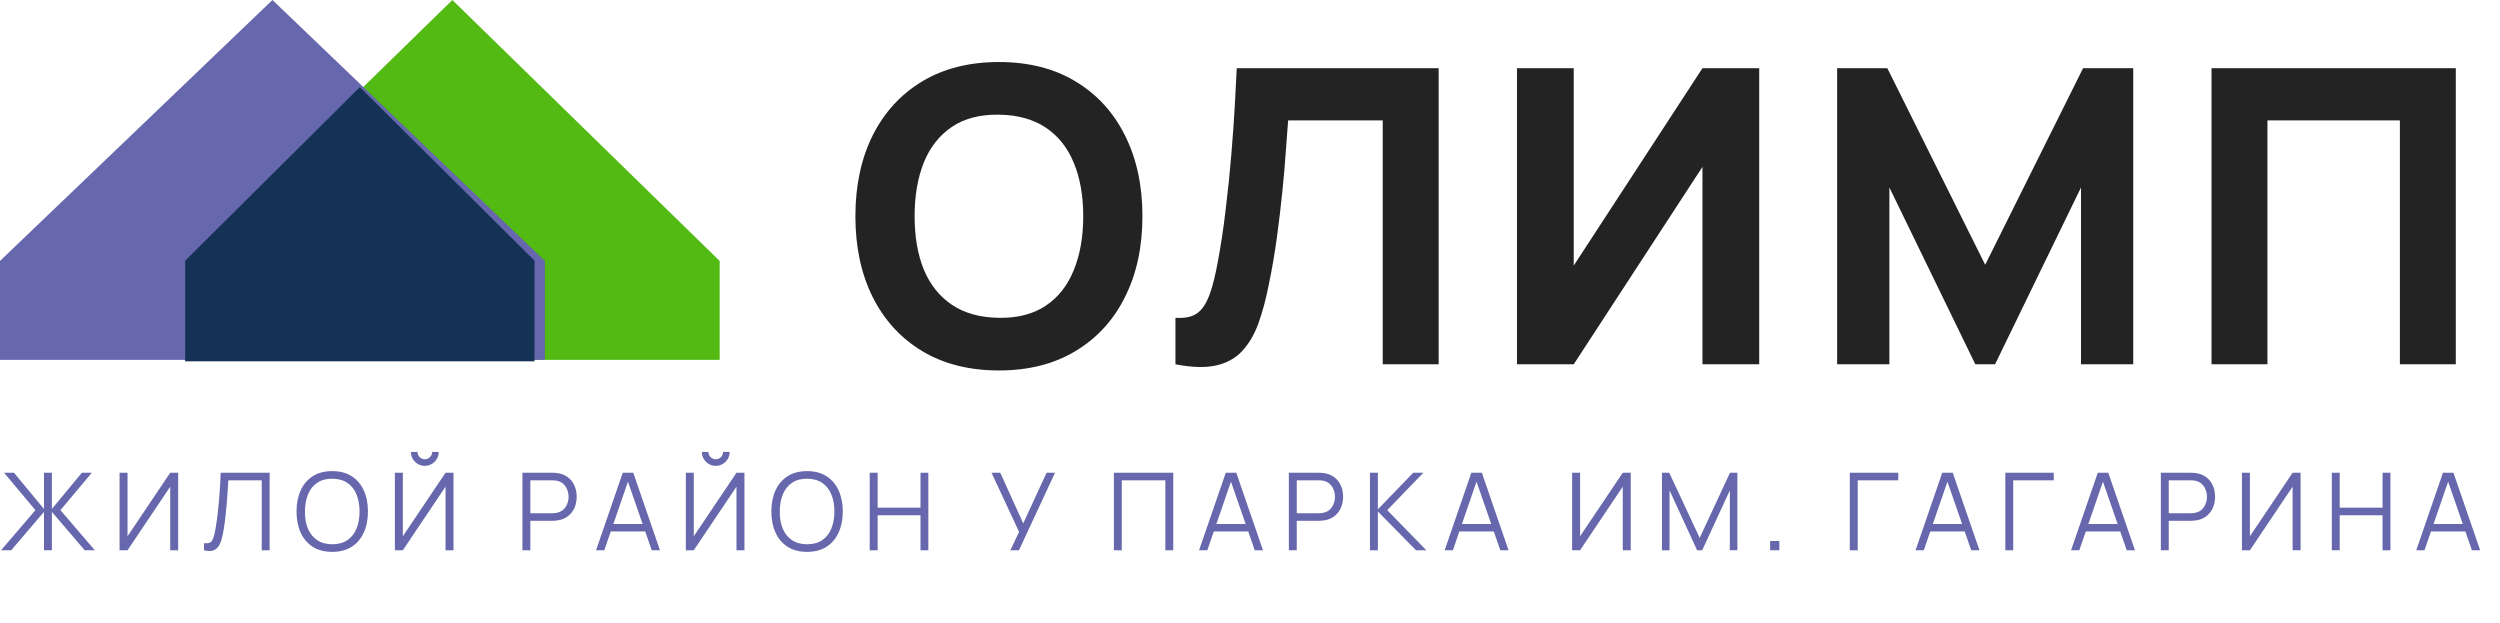
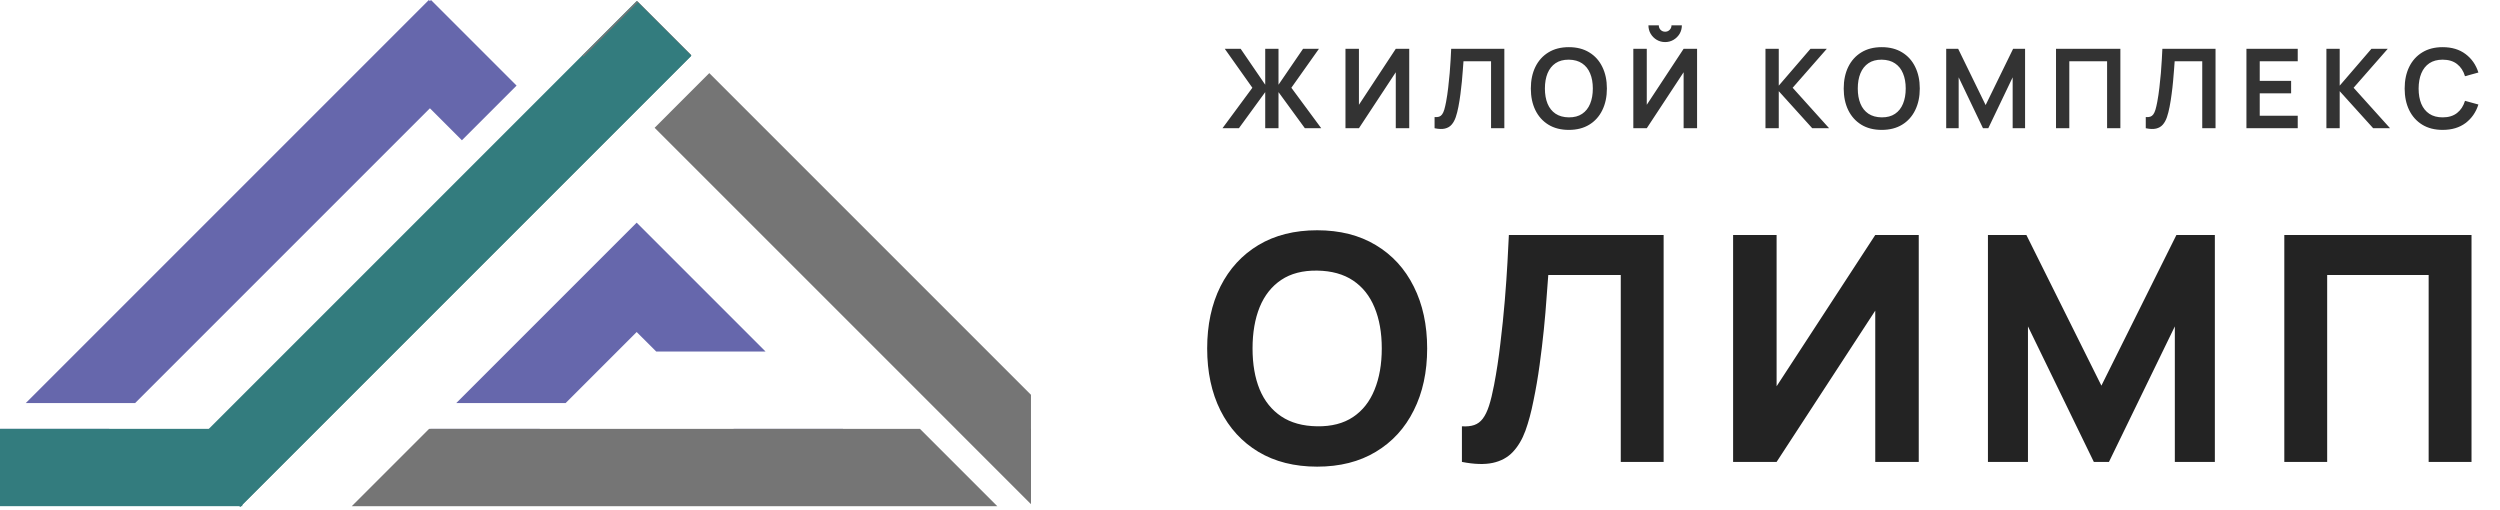
- <svg xmlns="http://www.w3.org/2000/svg" width="209" height="52" viewBox="0 0 209 52" fill="none">
-   <path d="M15.471 21.814V30.083H37.818H60.165V21.814L37.818 0L15.471 21.814Z" fill="#53BA14" />
-   <path d="M0 21.814V30.083H22.777H45.554V21.814L22.777 0L0 21.814Z" fill="#6667AC" />
-   <path fill-rule="evenodd" clip-rule="evenodd" d="M30.082 7.286L15.481 21.792V30.206H22.342H37.823H44.684V21.792L30.082 7.286Z" fill="#143255" />
-   <path d="M83.51 30.97C81.034 30.97 78.897 30.432 77.098 29.354C75.31 28.277 73.929 26.77 72.955 24.833C71.992 22.897 71.511 20.645 71.511 18.078C71.511 15.511 71.992 13.259 72.955 11.322C73.929 9.385 75.31 7.878 77.098 6.801C78.897 5.724 81.034 5.185 83.51 5.185C85.985 5.185 88.117 5.724 89.904 6.801C91.704 7.878 93.085 9.385 94.047 11.322C95.021 13.259 95.508 15.511 95.508 18.078C95.508 20.645 95.021 22.897 94.047 24.833C93.085 26.77 91.704 28.277 89.904 29.354C88.117 30.432 85.985 30.97 83.51 30.97ZM83.51 26.57C85.08 26.593 86.386 26.255 87.429 25.555C88.472 24.856 89.251 23.865 89.767 22.581C90.294 21.298 90.558 19.797 90.558 18.078C90.558 16.359 90.294 14.869 89.767 13.608C89.251 12.348 88.472 11.368 87.429 10.669C86.386 9.97 85.08 9.609 83.51 9.586C81.939 9.563 80.633 9.901 79.59 10.6C78.547 11.299 77.762 12.29 77.235 13.574C76.719 14.857 76.462 16.359 76.462 18.078C76.462 19.797 76.719 21.287 77.235 22.547C77.762 23.808 78.547 24.788 79.59 25.487C80.633 26.186 81.939 26.547 83.51 26.57ZM98.268 30.455V26.57C98.796 26.604 99.242 26.558 99.609 26.432C99.976 26.306 100.285 26.077 100.537 25.744C100.801 25.401 101.03 24.931 101.225 24.335C101.42 23.727 101.603 22.971 101.775 22.066C102.05 20.633 102.279 19.126 102.463 17.545C102.658 15.952 102.818 14.393 102.944 12.869C103.07 11.345 103.168 9.958 103.236 8.709C103.305 7.449 103.357 6.446 103.391 5.701H120.272V30.455H115.596V10.067H107.688C107.643 10.709 107.58 11.546 107.499 12.577C107.431 13.608 107.333 14.749 107.207 15.998C107.081 17.247 106.926 18.542 106.743 19.883C106.56 21.224 106.336 22.524 106.073 23.785C105.832 25.011 105.54 26.1 105.196 27.051C104.852 27.991 104.394 28.764 103.821 29.372C103.259 29.968 102.531 30.363 101.638 30.558C100.744 30.753 99.621 30.718 98.268 30.455ZM147.07 30.455V5.701H142.325L131.564 22.203V5.701H126.82V30.455H131.564L142.325 13.952V30.455H147.07ZM153.585 30.455V5.701H157.78L165.962 22.135L174.145 5.701H178.339V30.455H173.973V15.671L166.787 30.455H165.137L157.952 15.671V30.455H153.585ZM184.884 30.455V5.701H205.305V30.455H200.63V10.067H189.559V30.455H184.884Z" fill="#232323" />
-   <path d="M0.09 46L2.961 42.648L0.338 39.52H1.17L3.676 42.548V39.52H4.338V42.548L6.845 39.52H7.677L5.053 42.648L7.925 46H7.079L4.338 42.791V46H3.676V42.791L0.941 46H0.09ZM14.896 46V39.52H14.23L10.662 44.83V39.52H9.996V46H10.662L14.23 40.685V46H14.896ZM17.057 46V45.41C17.222 45.425 17.358 45.419 17.466 45.392C17.574 45.362 17.661 45.297 17.727 45.194C17.796 45.093 17.856 44.941 17.907 44.74C17.958 44.536 18.009 44.27 18.06 43.944C18.117 43.59 18.165 43.237 18.204 42.886C18.246 42.535 18.282 42.179 18.312 41.819C18.345 41.456 18.372 41.084 18.393 40.703C18.414 40.322 18.434 39.928 18.452 39.52H22.542V46H21.881V40.154H19.091C19.07 40.464 19.049 40.78 19.028 41.104C19.01 41.428 18.986 41.76 18.956 42.099C18.929 42.438 18.894 42.787 18.852 43.147C18.813 43.504 18.764 43.873 18.704 44.254C18.656 44.542 18.599 44.809 18.533 45.055C18.47 45.301 18.38 45.508 18.263 45.676C18.149 45.844 17.994 45.959 17.799 46.023C17.607 46.086 17.36 46.078 17.057 46ZM27.773 46.135C27.128 46.135 26.584 45.992 26.14 45.708C25.696 45.419 25.36 45.022 25.132 44.515C24.904 44.008 24.79 43.423 24.79 42.76C24.79 42.097 24.904 41.512 25.132 41.005C25.36 40.498 25.696 40.102 26.14 39.817C26.584 39.529 27.128 39.385 27.773 39.385C28.421 39.385 28.966 39.529 29.407 39.817C29.851 40.102 30.187 40.498 30.415 41.005C30.646 41.512 30.761 42.097 30.761 42.76C30.761 43.423 30.646 44.008 30.415 44.515C30.187 45.022 29.851 45.419 29.407 45.708C28.966 45.992 28.421 46.135 27.773 46.135ZM27.773 45.501C28.28 45.501 28.703 45.385 29.042 45.154C29.381 44.923 29.635 44.602 29.803 44.191C29.974 43.777 30.059 43.3 30.059 42.76C30.059 42.22 29.974 41.745 29.803 41.334C29.635 40.922 29.381 40.602 29.042 40.37C28.703 40.139 28.28 40.023 27.773 40.02C27.266 40.02 26.845 40.135 26.509 40.366C26.173 40.597 25.919 40.919 25.748 41.334C25.58 41.745 25.495 42.22 25.492 42.76C25.489 43.3 25.571 43.776 25.739 44.187C25.91 44.594 26.165 44.916 26.504 45.15C26.843 45.38 27.266 45.498 27.773 45.501ZM33.012 46V39.52H33.678V44.83L37.247 39.52H37.913V46H37.247V40.685L33.678 46H33.012ZM35.514 38.944C35.301 38.944 35.106 38.892 34.929 38.786C34.755 38.681 34.616 38.542 34.511 38.368C34.406 38.191 34.353 37.996 34.353 37.783H34.902C34.902 37.951 34.962 38.095 35.082 38.215C35.202 38.335 35.346 38.395 35.514 38.395C35.685 38.395 35.829 38.335 35.946 38.215C36.066 38.095 36.126 37.951 36.126 37.783H36.675C36.675 37.996 36.623 38.191 36.518 38.368C36.416 38.542 36.276 38.681 36.099 38.786C35.922 38.892 35.727 38.944 35.514 38.944ZM43.675 46V39.52H46.177C46.24 39.52 46.311 39.523 46.389 39.529C46.47 39.532 46.551 39.541 46.632 39.556C46.971 39.607 47.257 39.725 47.491 39.911C47.728 40.094 47.907 40.325 48.027 40.605C48.15 40.883 48.211 41.193 48.211 41.532C48.211 41.867 48.15 42.175 48.027 42.454C47.904 42.733 47.724 42.965 47.487 43.151C47.253 43.334 46.968 43.452 46.632 43.502C46.551 43.514 46.47 43.523 46.389 43.529C46.311 43.535 46.24 43.538 46.177 43.538H44.337V46H43.675ZM44.337 42.908H46.159C46.213 42.908 46.276 42.906 46.348 42.9C46.42 42.894 46.491 42.883 46.56 42.868C46.782 42.82 46.963 42.728 47.104 42.593C47.248 42.459 47.355 42.298 47.424 42.112C47.496 41.926 47.532 41.733 47.532 41.532C47.532 41.331 47.496 41.137 47.424 40.951C47.355 40.762 47.248 40.6 47.104 40.465C46.963 40.33 46.782 40.239 46.56 40.191C46.491 40.175 46.42 40.166 46.348 40.163C46.276 40.157 46.213 40.154 46.159 40.154H44.337V42.908ZM49.831 46L52.063 39.52H52.941L55.173 46H54.484L52.365 39.889H52.626L50.52 46H49.831ZM50.826 44.429V43.809H54.174V44.429H50.826ZM57.335 46V39.52H58.001V44.83L61.57 39.52H62.236V46H61.57V40.685L58.001 46H57.335ZM59.837 38.944C59.624 38.944 59.429 38.892 59.252 38.786C59.078 38.681 58.939 38.542 58.834 38.368C58.729 38.191 58.676 37.996 58.676 37.783H59.225C59.225 37.951 59.285 38.095 59.405 38.215C59.525 38.335 59.669 38.395 59.837 38.395C60.008 38.395 60.152 38.335 60.269 38.215C60.389 38.095 60.449 37.951 60.449 37.783H60.998C60.998 37.996 60.946 38.191 60.841 38.368C60.739 38.542 60.599 38.681 60.422 38.786C60.245 38.892 60.05 38.944 59.837 38.944ZM67.47 46.135C66.825 46.135 66.28 45.992 65.836 45.708C65.392 45.419 65.056 45.022 64.828 44.515C64.6 44.008 64.486 43.423 64.486 42.76C64.486 42.097 64.6 41.512 64.828 41.005C65.056 40.498 65.392 40.102 65.836 39.817C66.28 39.529 66.825 39.385 67.47 39.385C68.118 39.385 68.662 39.529 69.103 39.817C69.547 40.102 69.883 40.498 70.111 41.005C70.342 41.512 70.458 42.097 70.458 42.76C70.458 43.423 70.342 44.008 70.111 44.515C69.883 45.022 69.547 45.419 69.103 45.708C68.662 45.992 68.118 46.135 67.47 46.135ZM67.47 45.501C67.977 45.501 68.4 45.385 68.739 45.154C69.078 44.923 69.331 44.602 69.499 44.191C69.67 43.777 69.756 43.3 69.756 42.76C69.756 42.22 69.67 41.745 69.499 41.334C69.331 40.922 69.078 40.602 68.739 40.37C68.4 40.139 67.977 40.023 67.47 40.02C66.963 40.02 66.541 40.135 66.205 40.366C65.869 40.597 65.616 40.919 65.445 41.334C65.277 41.745 65.191 42.22 65.188 42.76C65.185 43.3 65.268 43.776 65.436 44.187C65.607 44.594 65.862 44.916 66.201 45.15C66.54 45.38 66.963 45.498 67.47 45.501ZM72.709 46V39.52H73.371V42.441H76.953V39.52H77.61V46H76.953V43.075H73.371V46H72.709ZM84.466 46L85.195 44.465L82.891 39.52H83.624L85.541 43.755L87.494 39.52H88.201L85.186 46H84.466ZM93.121 46V39.52H98.084V46H97.423V40.154H93.782V46H93.121ZM100.243 46L102.475 39.52H103.353L105.585 46H104.896L102.777 39.889H103.038L100.932 46H100.243ZM101.238 44.429V43.809H104.586V44.429H101.238ZM107.748 46V39.52H110.25C110.313 39.52 110.383 39.523 110.461 39.529C110.542 39.532 110.623 39.541 110.704 39.556C111.043 39.607 111.33 39.725 111.564 39.911C111.801 40.094 111.979 40.325 112.099 40.605C112.222 40.883 112.284 41.193 112.284 41.532C112.284 41.867 112.222 42.175 112.099 42.454C111.976 42.733 111.796 42.965 111.559 43.151C111.325 43.334 111.04 43.452 110.704 43.502C110.623 43.514 110.542 43.523 110.461 43.529C110.383 43.535 110.313 43.538 110.25 43.538H108.409V46H107.748ZM108.409 42.908H110.232C110.286 42.908 110.349 42.906 110.421 42.9C110.493 42.894 110.563 42.883 110.632 42.868C110.854 42.82 111.036 42.728 111.177 42.593C111.321 42.459 111.427 42.298 111.496 42.112C111.568 41.926 111.604 41.733 111.604 41.532C111.604 41.331 111.568 41.137 111.496 40.951C111.427 40.762 111.321 40.6 111.177 40.465C111.036 40.33 110.854 40.239 110.632 40.191C110.563 40.175 110.493 40.166 110.421 40.163C110.349 40.157 110.286 40.154 110.232 40.154H108.409V42.908ZM114.529 46V39.52H115.191V42.58L118.147 39.52H118.993L115.974 42.648L119.241 46H118.377L115.191 42.76V46H114.529ZM120.773 46L123.005 39.52H123.882L126.114 46H125.426L123.306 39.889H123.567L121.461 46H120.773ZM121.767 44.429V43.809H125.115V44.429H121.767ZM136.329 46V39.52H135.663L132.095 44.83V39.52H131.429V46H132.095L135.663 40.685V46H136.329ZM138.94 46V39.52H139.547L142.094 44.969L144.628 39.52H145.244V45.995H144.614V40.996L142.306 46H141.878L139.574 40.996V46H138.94ZM147.983 46V45.23H148.753V46H147.983ZM154.644 46V39.52H158.694V40.154H155.306V46H154.644ZM160.141 46L162.373 39.52H163.25L165.482 46H164.794L162.674 39.889H162.935L160.829 46H160.141ZM161.135 44.429V43.809H164.483V44.429H161.135ZM167.645 46V39.52H171.695V40.154H168.307V46H167.645ZM173.142 46L175.374 39.52H176.251L178.483 46H177.795L175.675 39.889H175.936L173.83 46H173.142ZM174.136 44.429V43.809H177.484V44.429H174.136ZM180.646 46V39.52H183.148C183.211 39.52 183.281 39.523 183.359 39.529C183.44 39.532 183.521 39.541 183.602 39.556C183.941 39.607 184.228 39.725 184.462 39.911C184.699 40.094 184.877 40.325 184.997 40.605C185.12 40.883 185.182 41.193 185.182 41.532C185.182 41.867 185.12 42.175 184.997 42.454C184.874 42.733 184.694 42.965 184.457 43.151C184.223 43.334 183.938 43.452 183.602 43.502C183.521 43.514 183.44 43.523 183.359 43.529C183.281 43.535 183.211 43.538 183.148 43.538H181.307V46H180.646ZM181.307 42.908H183.13C183.184 42.908 183.247 42.906 183.319 42.9C183.391 42.894 183.461 42.883 183.53 42.868C183.752 42.82 183.934 42.728 184.075 42.593C184.219 42.459 184.325 42.298 184.394 42.112C184.466 41.926 184.502 41.733 184.502 41.532C184.502 41.331 184.466 41.137 184.394 40.951C184.325 40.762 184.219 40.6 184.075 40.465C183.934 40.33 183.752 40.239 183.53 40.191C183.461 40.175 183.391 40.166 183.319 40.163C183.247 40.157 183.184 40.154 183.13 40.154H181.307V42.908ZM192.328 46V39.52H191.662L188.093 44.83V39.52H187.427V46H188.093L191.662 40.685V46H192.328ZM194.939 46V39.52H195.6V42.441H199.182V39.52H199.839V46H199.182V43.075H195.6V46H194.939ZM202 46L204.232 39.52H205.109L207.341 46H206.653L204.533 39.889H204.794L202.688 46H202ZM202.994 44.429V43.809H206.342V44.429H202.994Z" fill="#6667AC" />
+ <svg xmlns="http://www.w3.org/2000/svg" width="206" height="42" viewBox="0 0 206 42" fill="none">
+   <rect x="15.291" y="37.254" width="52.569" height="6.371" transform="rotate(-45 15.291 37.2544)" fill="#337C7E" />
+   <rect width="9.975" height="6.371" transform="matrix(-0.707107 -0.707107 -0.707107 0.707107 42.5664 7.05371)" fill="#6667AC" />
+   <path fill-rule="evenodd" clip-rule="evenodd" d="M2.124 33.213H11.134L39.842 4.505L35.337 0L2.124 33.213ZM9.01 35.337L4.505 39.842L0 35.337L9.01 35.337Z" fill="#6667AC" />
+   <path fill-rule="evenodd" clip-rule="evenodd" d="M37.596 33.213L52.462 18.347L56.968 22.852L63.081 28.966H54.071L52.462 27.358L46.607 33.213H37.596ZM35.472 35.337L35.363 35.446L39.868 39.952L44.483 35.337H35.472ZM60.442 35.337H69.453L71.207 37.091L66.701 41.597L60.442 35.337Z" fill="#6667AC" />
+   <path fill-rule="evenodd" clip-rule="evenodd" d="M84.952 32.531V41.541L53.94 10.53L58.445 6.024L84.952 32.531ZM56.943 4.523L52.503 0.083L47.998 4.588L52.438 9.028L56.943 4.523Z" fill="#757575" />
+   <path fill-rule="evenodd" clip-rule="evenodd" d="M75.804 35.337H35.358L28.986 41.709H82.176L75.804 35.337ZM84.952 41.481V35.337H78.808L84.952 41.481Z" fill="#757575" />
+   <rect y="35.337" width="19.963" height="6.371" fill="#337C7E" />
+   <rect x="15.395" y="37.358" width="52.569" height="6.225" transform="rotate(-45 15.3945 37.3579)" fill="#337C7E" />
+   <path d="M108.534 38.452C106.664 38.452 105.05 38.045 103.691 37.231C102.34 36.417 101.297 35.279 100.561 33.816C99.834 32.353 99.471 30.652 99.471 28.713C99.471 26.774 99.834 25.073 100.561 23.61C101.297 22.147 102.34 21.008 103.691 20.195C105.05 19.381 106.664 18.974 108.534 18.974C110.404 18.974 112.014 19.381 113.365 20.195C114.724 21.008 115.767 22.147 116.494 23.61C117.23 25.073 117.598 26.774 117.598 28.713C117.598 30.652 117.23 32.353 116.494 33.816C115.767 35.279 114.724 36.417 113.365 37.231C112.014 38.045 110.404 38.452 108.534 38.452ZM108.534 35.127C109.72 35.145 110.707 34.889 111.495 34.361C112.282 33.833 112.871 33.084 113.261 32.115C113.659 31.145 113.858 30.011 113.858 28.713C113.858 27.414 113.659 26.289 113.261 25.337C112.871 24.384 112.282 23.644 111.495 23.116C110.707 22.588 109.72 22.315 108.534 22.298C107.348 22.281 106.361 22.536 105.574 23.064C104.786 23.592 104.193 24.341 103.795 25.311C103.405 26.28 103.21 27.414 103.21 28.713C103.21 30.011 103.405 31.137 103.795 32.089C104.193 33.041 104.786 33.781 105.574 34.309C106.361 34.837 107.348 35.11 108.534 35.127ZM120.462 38.062V35.127C120.86 35.153 121.198 35.119 121.475 35.023C121.752 34.928 121.985 34.755 122.176 34.504C122.375 34.244 122.548 33.889 122.695 33.439C122.842 32.98 122.981 32.409 123.111 31.725C123.318 30.643 123.492 29.505 123.63 28.31C123.777 27.107 123.898 25.93 123.994 24.778C124.089 23.627 124.162 22.579 124.214 21.636C124.266 20.684 124.305 19.926 124.331 19.363H137.083V38.062H133.551V22.662H127.578C127.543 23.146 127.495 23.778 127.435 24.558C127.383 25.337 127.309 26.198 127.214 27.142C127.119 28.085 127.002 29.063 126.863 30.076C126.725 31.089 126.556 32.072 126.357 33.024C126.175 33.95 125.954 34.773 125.695 35.491C125.435 36.201 125.089 36.785 124.656 37.244C124.232 37.694 123.682 37.993 123.007 38.14C122.332 38.287 121.483 38.261 120.462 38.062ZM158.105 38.062V19.363H154.521L146.392 31.829V19.363H142.808V38.062H146.392L154.521 25.596V38.062H158.105ZM163.806 38.062V19.363H166.974L173.155 31.777L179.336 19.363H182.504V38.062H179.206V26.895L173.778 38.062H172.532L167.104 26.895V38.062H163.806ZM188.227 38.062V19.363H203.653V38.062H200.121V22.662H191.759V38.062H188.227Z" fill="#232323" />
+   <path d="M100.732 10.566L103.195 7.231L100.922 4.022H102.231L104.254 6.981V4.022H105.349V6.981L107.371 4.022H108.68L106.408 7.231L108.871 10.566H107.521L105.349 7.59V10.566H104.254V7.59L102.086 10.566H100.732ZM116.121 10.566V4.022H115.012L111.976 8.635V4.022H110.867V10.566H111.976L115.012 5.953V10.566H116.121ZM118.209 10.566V9.648C118.354 9.657 118.477 9.647 118.577 9.617C118.677 9.583 118.76 9.521 118.827 9.43C118.897 9.336 118.957 9.204 119.009 9.035C119.06 8.862 119.11 8.645 119.159 8.385C119.229 8.012 119.286 7.624 119.332 7.221C119.38 6.815 119.421 6.417 119.454 6.026C119.488 5.632 119.513 5.263 119.532 4.917C119.55 4.572 119.565 4.273 119.577 4.022H123.958V10.566H122.863V5.049H120.591C120.575 5.252 120.557 5.497 120.536 5.785C120.518 6.07 120.492 6.379 120.459 6.712C120.428 7.046 120.389 7.391 120.341 7.749C120.295 8.106 120.239 8.458 120.172 8.803C120.112 9.118 120.039 9.401 119.954 9.653C119.869 9.901 119.756 10.107 119.613 10.271C119.474 10.432 119.291 10.539 119.063 10.594C118.839 10.648 118.554 10.639 118.209 10.566ZM129.272 10.703C128.618 10.703 128.057 10.56 127.591 10.275C127.124 9.988 126.765 9.588 126.514 9.076C126.265 8.564 126.141 7.97 126.141 7.294C126.141 6.619 126.265 6.025 126.514 5.513C126.765 5.001 127.124 4.602 127.591 4.317C128.057 4.029 128.618 3.886 129.272 3.886C129.927 3.886 130.487 4.029 130.954 4.317C131.424 4.602 131.783 5.001 132.031 5.513C132.283 6.025 132.408 6.619 132.408 7.294C132.408 7.97 132.283 8.564 132.031 9.076C131.783 9.588 131.424 9.988 130.954 10.275C130.487 10.56 129.927 10.703 129.272 10.703ZM129.272 9.671C129.712 9.674 130.077 9.577 130.368 9.38C130.662 9.183 130.881 8.906 131.027 8.549C131.175 8.191 131.249 7.773 131.249 7.294C131.249 6.815 131.175 6.4 131.027 6.049C130.881 5.694 130.662 5.419 130.368 5.222C130.077 5.025 129.712 4.923 129.272 4.917C128.833 4.914 128.468 5.011 128.177 5.208C127.886 5.405 127.667 5.682 127.518 6.04C127.373 6.397 127.3 6.815 127.3 7.294C127.3 7.773 127.373 8.189 127.518 8.544C127.664 8.895 127.882 9.17 128.173 9.367C128.467 9.564 128.833 9.665 129.272 9.671ZM134.586 10.566V4.022H135.694V8.635L138.73 4.022H139.839V10.566H138.73V5.953L135.694 10.566H134.586ZM137.208 3.467C136.953 3.467 136.722 3.405 136.513 3.281C136.306 3.157 136.141 2.992 136.017 2.786C135.893 2.577 135.831 2.345 135.831 2.09H136.685C136.685 2.236 136.735 2.36 136.835 2.463C136.938 2.563 137.062 2.613 137.208 2.613C137.353 2.613 137.476 2.563 137.576 2.463C137.679 2.36 137.731 2.236 137.731 2.09H138.585C138.585 2.345 138.523 2.577 138.399 2.786C138.274 2.992 138.108 3.157 137.899 3.281C137.69 3.405 137.459 3.467 137.208 3.467ZM145.475 10.566V4.022H146.57V7.058L149.183 4.022H150.528L147.715 7.231L150.719 10.566H149.329L146.57 7.512V10.566H145.475ZM155.054 10.703C154.399 10.703 153.839 10.56 153.372 10.275C152.906 9.988 152.547 9.588 152.295 9.076C152.047 8.564 151.922 7.97 151.922 7.294C151.922 6.619 152.047 6.025 152.295 5.513C152.547 5.001 152.906 4.602 153.372 4.317C153.839 4.029 154.399 3.886 155.054 3.886C155.708 3.886 156.269 4.029 156.735 4.317C157.205 4.602 157.564 5.001 157.812 5.513C158.064 6.025 158.19 6.619 158.19 7.294C158.19 7.97 158.064 8.564 157.812 9.076C157.564 9.588 157.205 9.988 156.735 10.275C156.269 10.56 155.708 10.703 155.054 10.703ZM155.054 9.671C155.493 9.674 155.858 9.577 156.149 9.38C156.443 9.183 156.663 8.906 156.808 8.549C156.957 8.191 157.031 7.773 157.031 7.294C157.031 6.815 156.957 6.4 156.808 6.049C156.663 5.694 156.443 5.419 156.149 5.222C155.858 5.025 155.493 4.923 155.054 4.917C154.614 4.914 154.249 5.011 153.959 5.208C153.668 5.405 153.448 5.682 153.3 6.04C153.154 6.397 153.081 6.815 153.081 7.294C153.081 7.773 153.154 8.189 153.3 8.544C153.445 8.895 153.663 9.17 153.954 9.367C154.248 9.564 154.614 9.665 155.054 9.671ZM160.367 10.566V4.022H161.353L163.616 8.658L165.88 4.022H166.866V10.566H165.843V6.372L163.835 10.566H163.398L161.394 6.372V10.566H160.367ZM169.415 10.566V4.022H174.719V10.566H173.624V5.049H170.511V10.566H169.415ZM176.811 10.566V9.648C176.956 9.657 177.079 9.647 177.179 9.617C177.279 9.583 177.362 9.521 177.429 9.43C177.499 9.336 177.559 9.204 177.611 9.035C177.662 8.862 177.712 8.645 177.761 8.385C177.83 8.012 177.888 7.624 177.933 7.221C177.982 6.815 178.023 6.417 178.056 6.026C178.089 5.632 178.115 5.263 178.133 4.917C178.152 4.572 178.167 4.273 178.179 4.022H182.56V10.566H181.465V5.049H179.192C179.177 5.252 179.159 5.497 179.138 5.785C179.12 6.07 179.094 6.379 179.06 6.712C179.03 7.046 178.991 7.391 178.942 7.749C178.897 8.106 178.841 8.458 178.774 8.803C178.714 9.118 178.641 9.401 178.556 9.653C178.471 9.901 178.358 10.107 178.215 10.271C178.076 10.432 177.892 10.539 177.665 10.594C177.441 10.648 177.156 10.639 176.811 10.566ZM185.106 10.566V4.022H189.333V5.049H186.202V6.662H188.788V7.69H186.202V9.539H189.333V10.566H185.106ZM191.696 10.566V4.022H192.791V7.058L195.405 4.022H196.75L193.937 7.231L196.941 10.566H195.55L192.791 7.512V10.566H191.696ZM201.275 10.703C200.621 10.703 200.06 10.56 199.594 10.275C199.127 9.988 198.768 9.588 198.517 9.076C198.268 8.564 198.144 7.97 198.144 7.294C198.144 6.619 198.268 6.025 198.517 5.513C198.768 5.001 199.127 4.602 199.594 4.317C200.06 4.029 200.621 3.886 201.275 3.886C202.03 3.886 202.658 4.075 203.161 4.454C203.664 4.829 204.017 5.337 204.22 5.976L203.116 6.281C202.989 5.853 202.772 5.52 202.466 5.281C202.16 5.038 201.763 4.917 201.275 4.917C200.836 4.917 200.469 5.016 200.175 5.213C199.885 5.41 199.665 5.687 199.516 6.044C199.371 6.399 199.297 6.815 199.294 7.294C199.294 7.773 199.366 8.191 199.512 8.549C199.66 8.903 199.882 9.179 200.175 9.376C200.469 9.573 200.836 9.671 201.275 9.671C201.763 9.671 202.16 9.55 202.466 9.307C202.772 9.065 202.989 8.732 203.116 8.308L204.22 8.612C204.017 9.251 203.664 9.76 203.161 10.139C202.658 10.515 202.03 10.703 201.275 10.703Z" fill="#333333" />
</svg>
